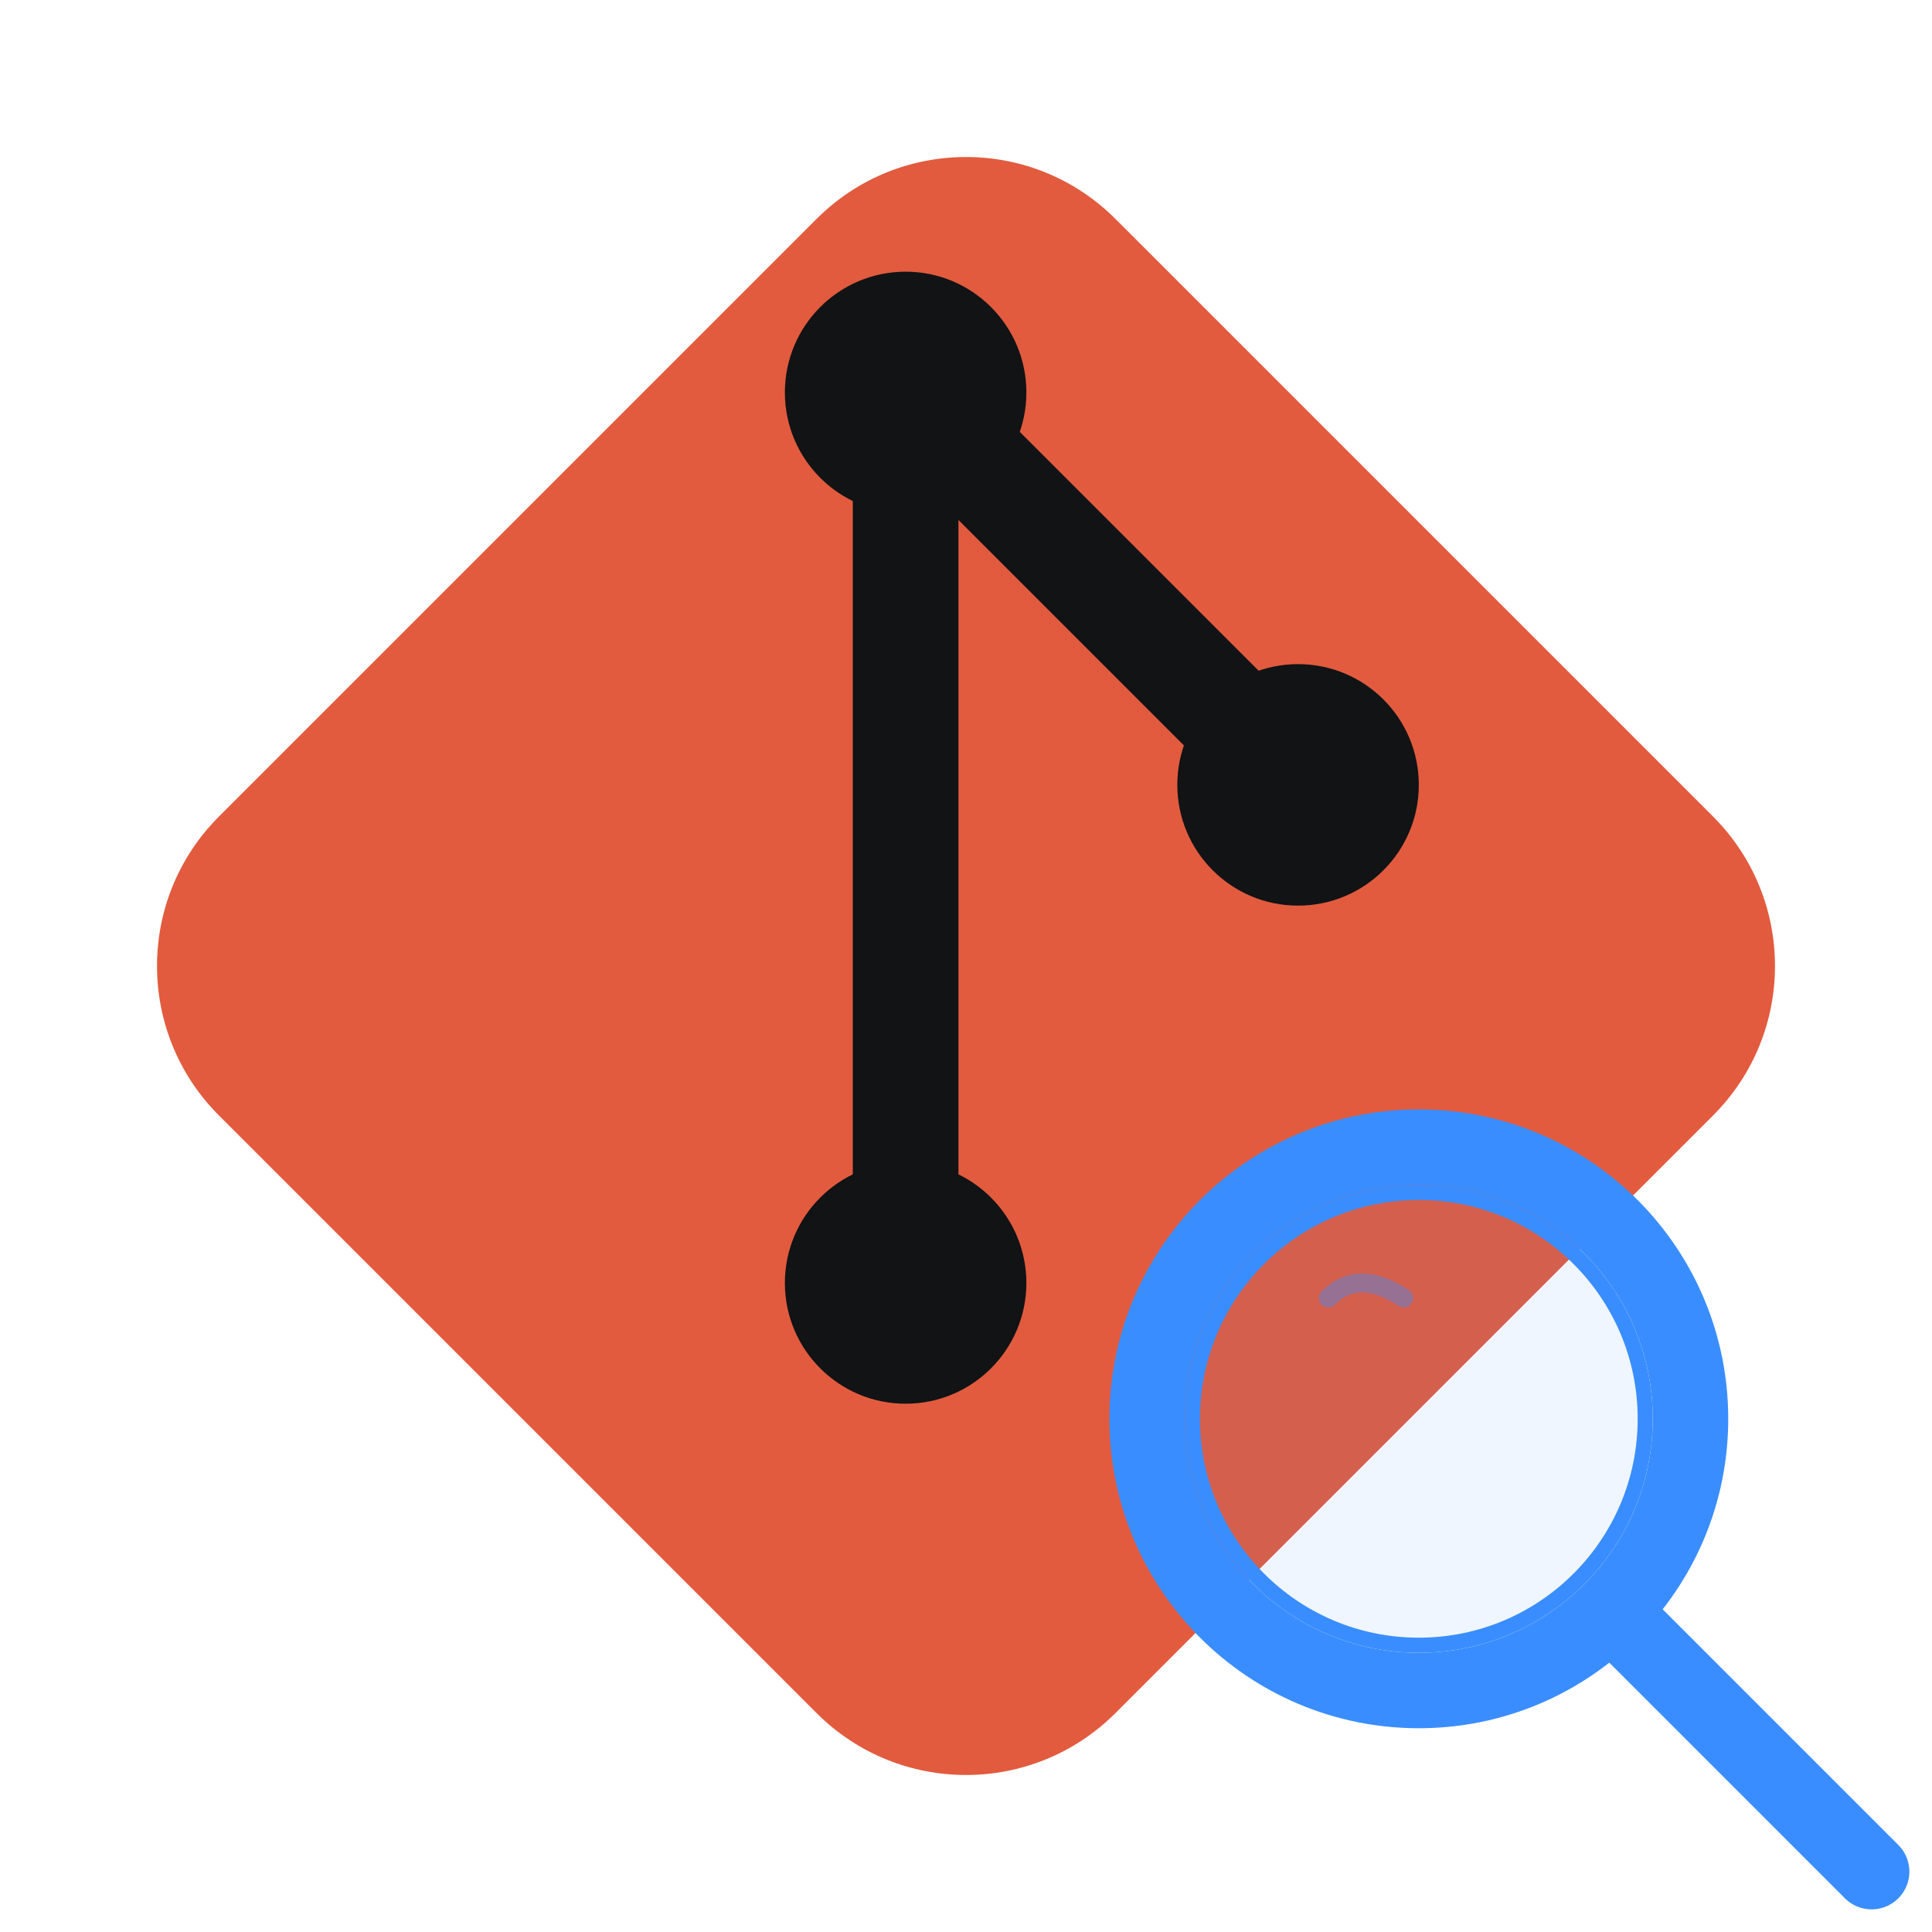
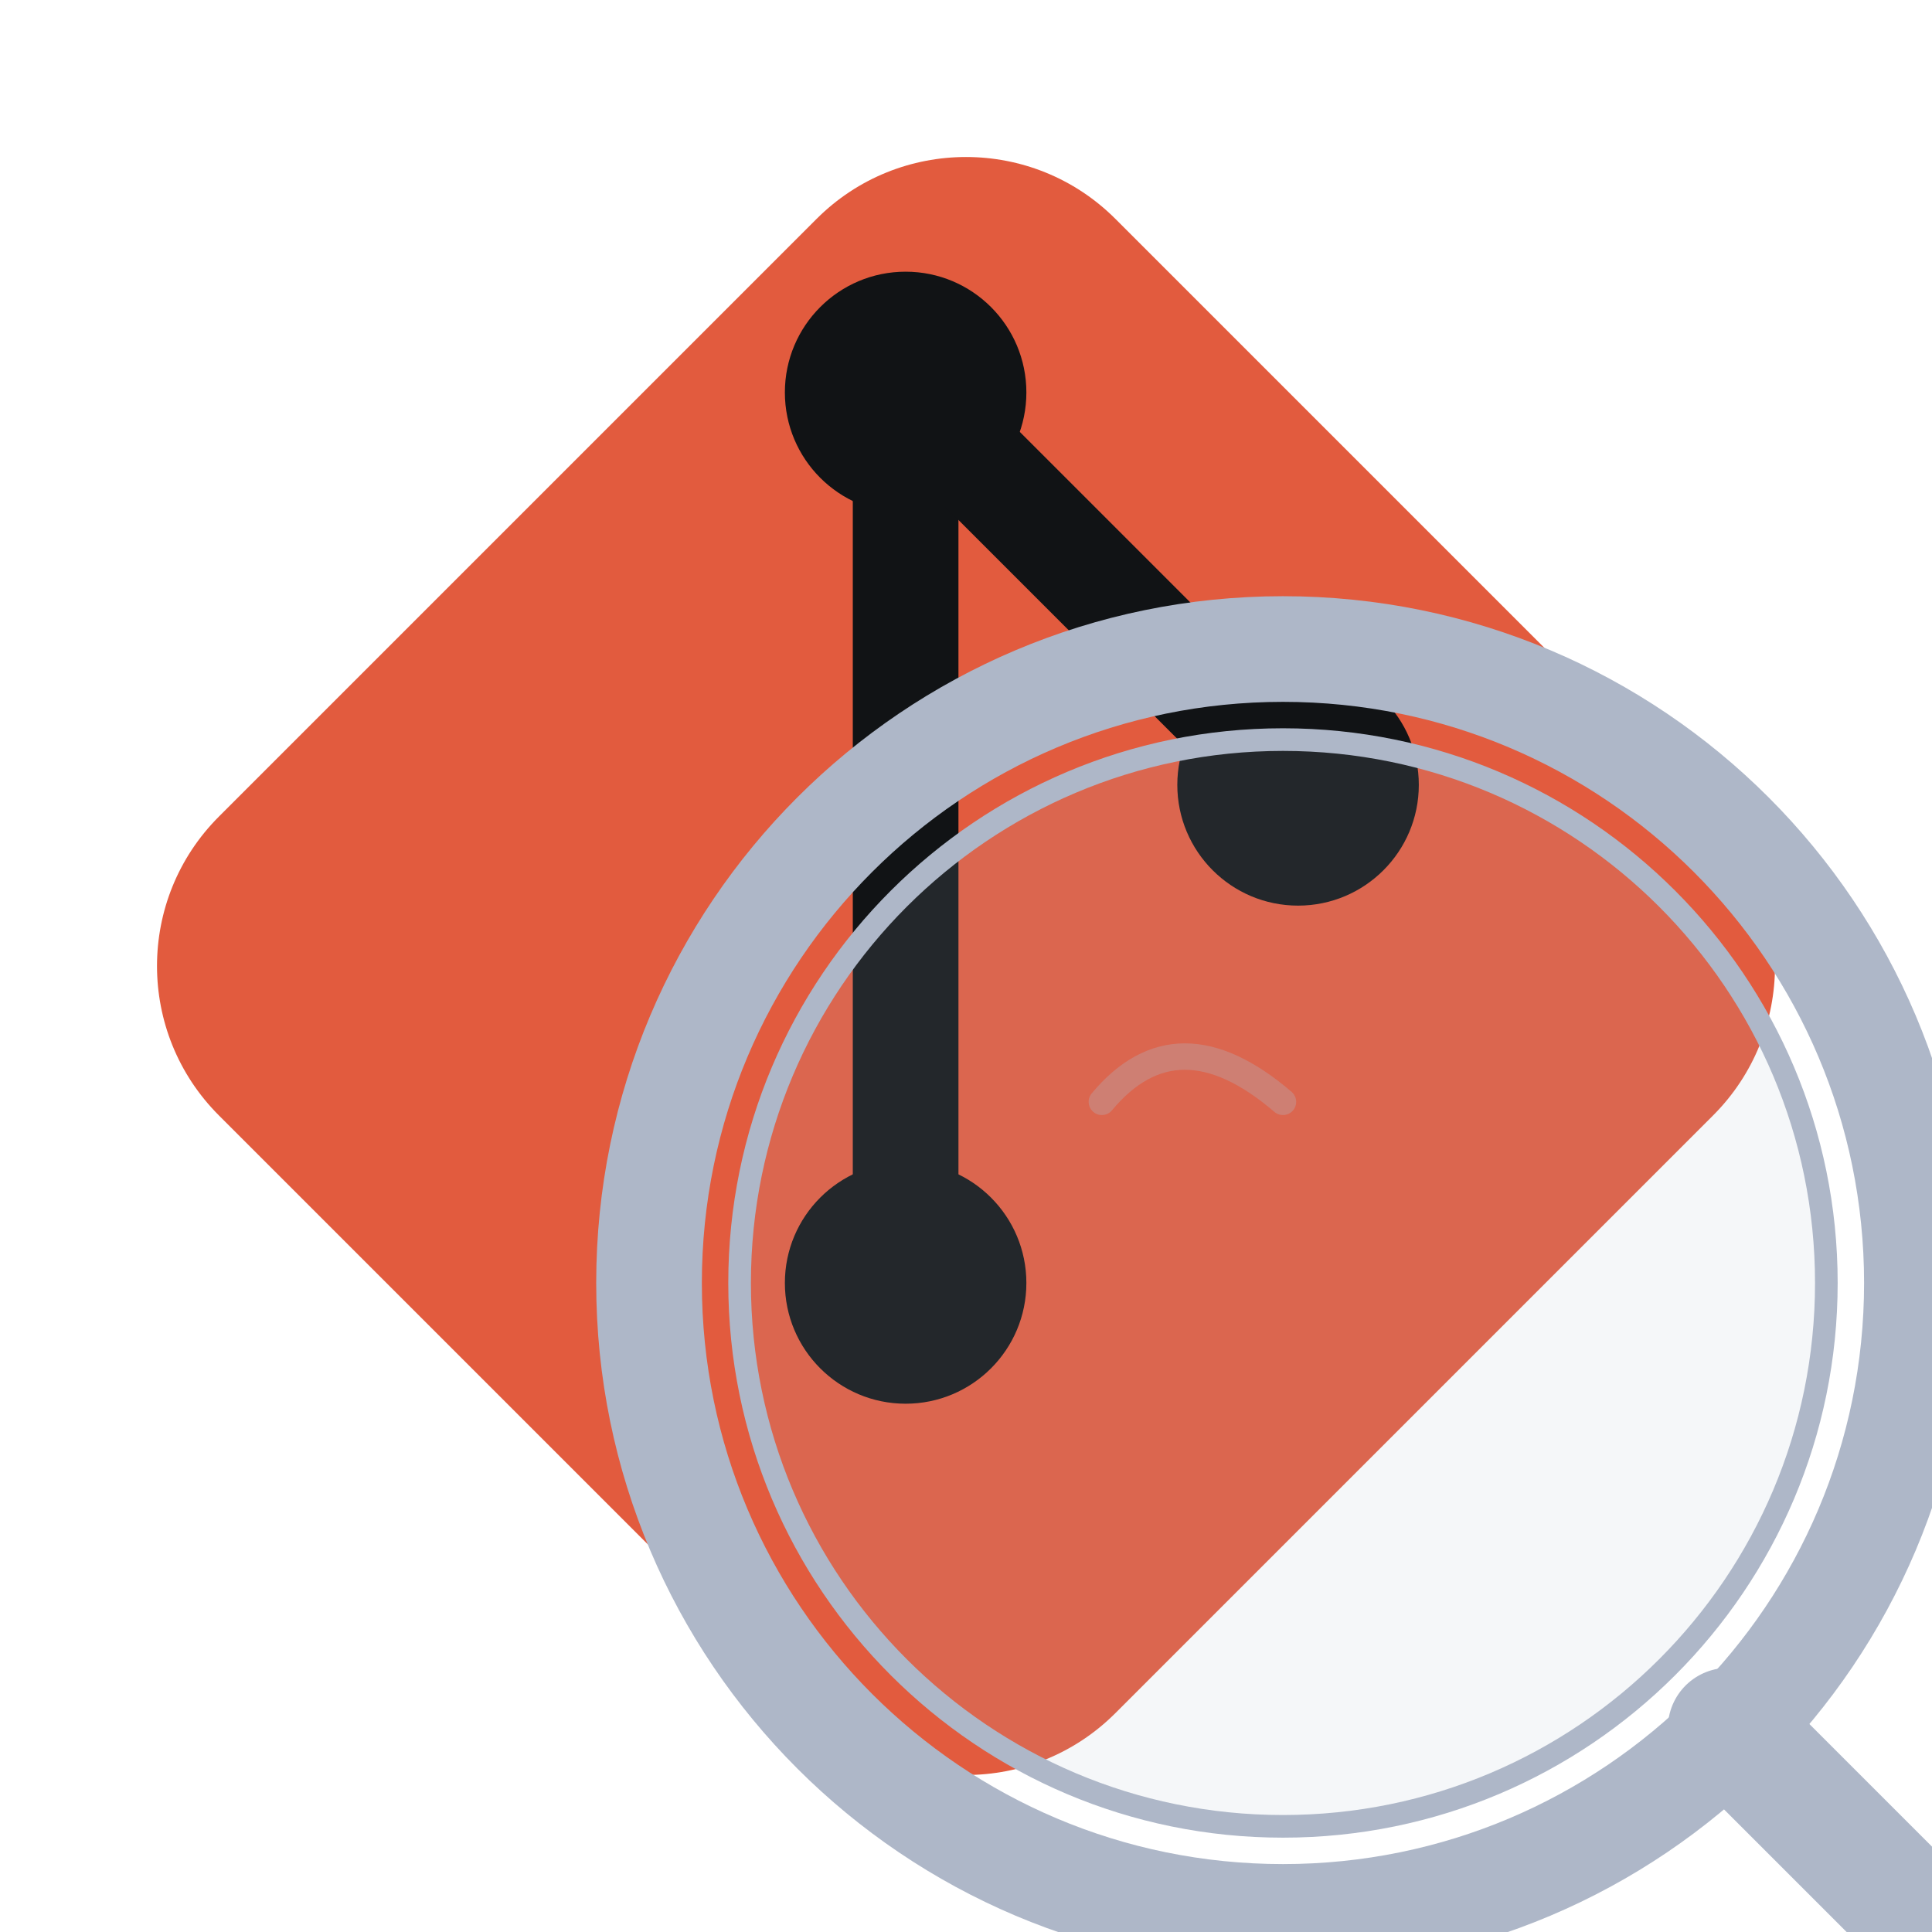
<svg xmlns="http://www.w3.org/2000/svg" width="256" height="256" viewBox="0 0 256 256" fill="none">
  <rect x="44" y="44" width="168" height="168" rx="28" transform="rotate(45 128 128)" fill="#E25B3E" />
  <line x1="120" y1="52" x2="120" y2="170" stroke="#111315" stroke-width="14" stroke-linecap="round" />
  <line x1="120" y1="52" x2="172" y2="104" stroke="#111315" stroke-width="14" stroke-linecap="round" />
  <circle cx="120" cy="52" r="16" fill="#111315" />
  <circle cx="120" cy="170" r="16" fill="#111315" />
  <circle cx="172" cy="104" r="16" fill="#111315" />
-   <circle cx="188" cy="188" r="36" stroke="#3A8DFF" stroke-width="10" fill="none" />
-   <circle cx="188" cy="188" r="30" stroke="#3A8DFF" stroke-width="2" fill="rgba(58,141,255,0.08)" />
-   <line x1="214" y1="214" x2="248" y2="248" stroke="#3A8DFF" stroke-width="10" stroke-linecap="round" />
-   <path d="M176 172 Q180 168 186 172" stroke="rgba(58,141,255,0.4)" stroke-width="2.5" fill="none" stroke-linecap="round" />
+   <circle cx="170" cy="170" r="84" stroke="#AEB7C8" stroke-width="14" fill="none" />
+   <circle cx="170" cy="170" r="72" stroke="#AEB7C8" stroke-width="3" fill="rgba(174,183,200,0.12)" />
+   <line x1="229" y1="229" x2="254" y2="254" stroke="#AEB7C8" stroke-width="16" stroke-linecap="round" />
+   <path d="M146 146 Q156 134 170 146" stroke="rgba(174,183,200,0.3)" stroke-width="3.5" fill="none" stroke-linecap="round" />
</svg>
